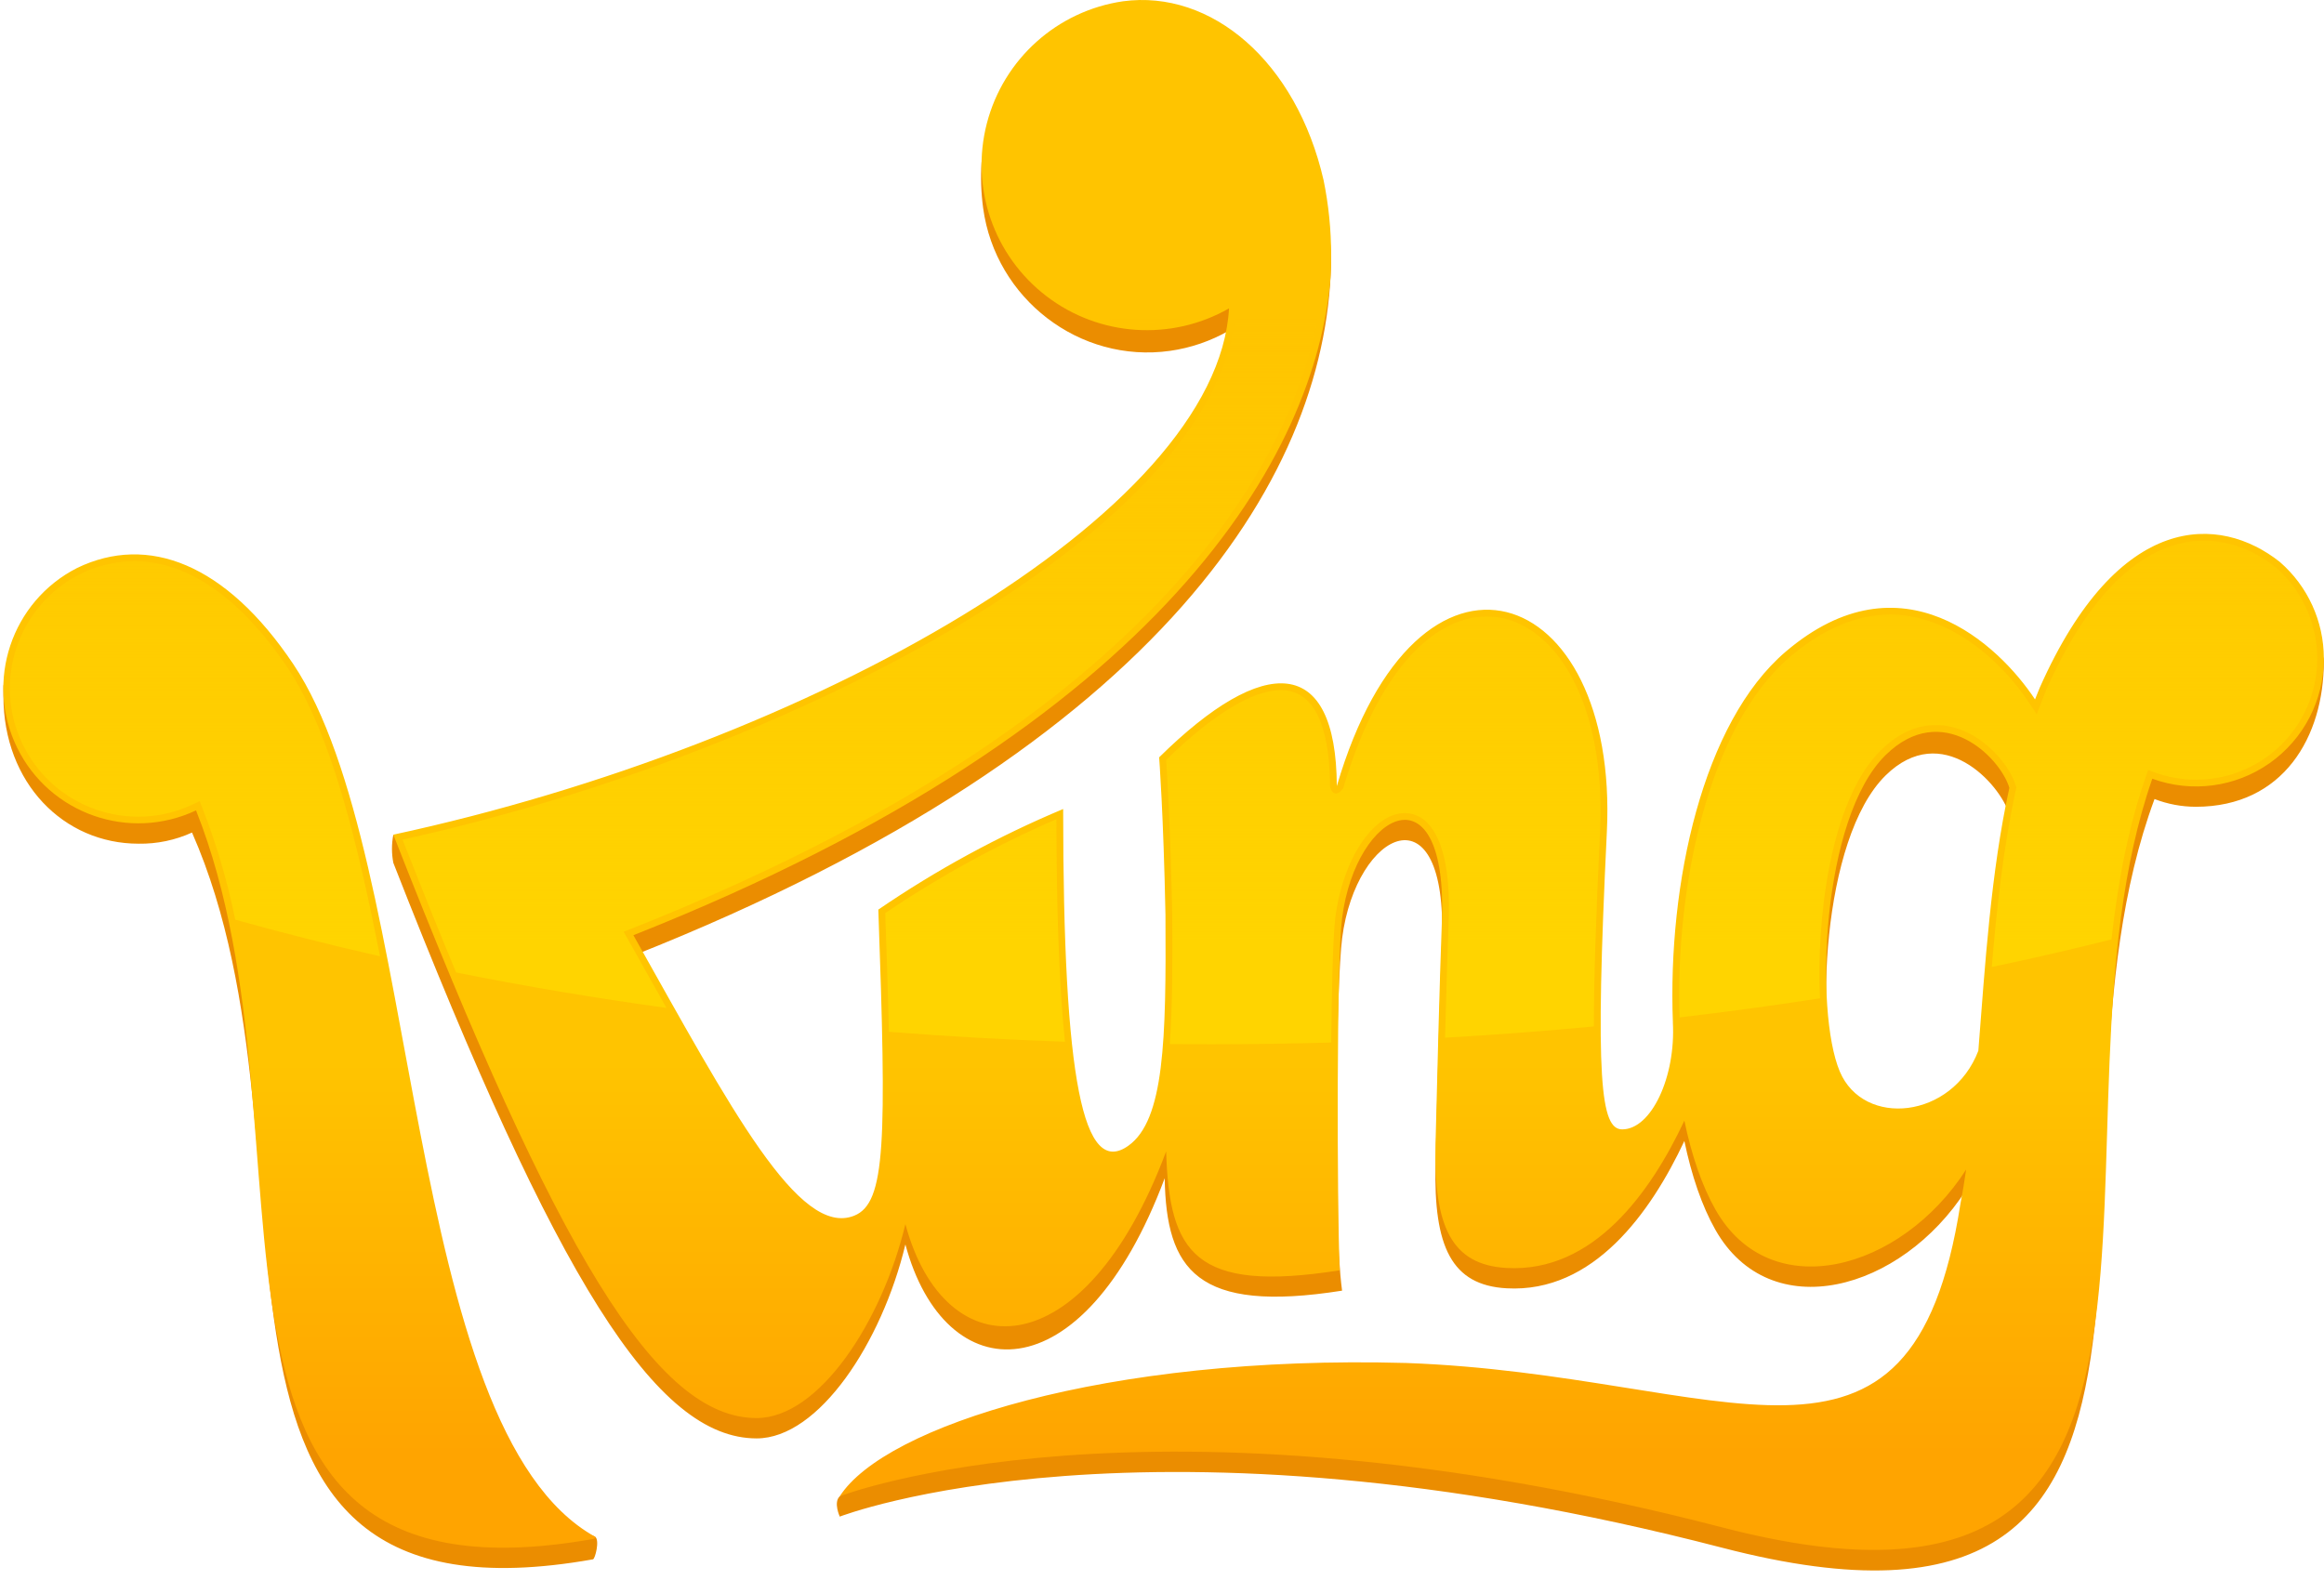
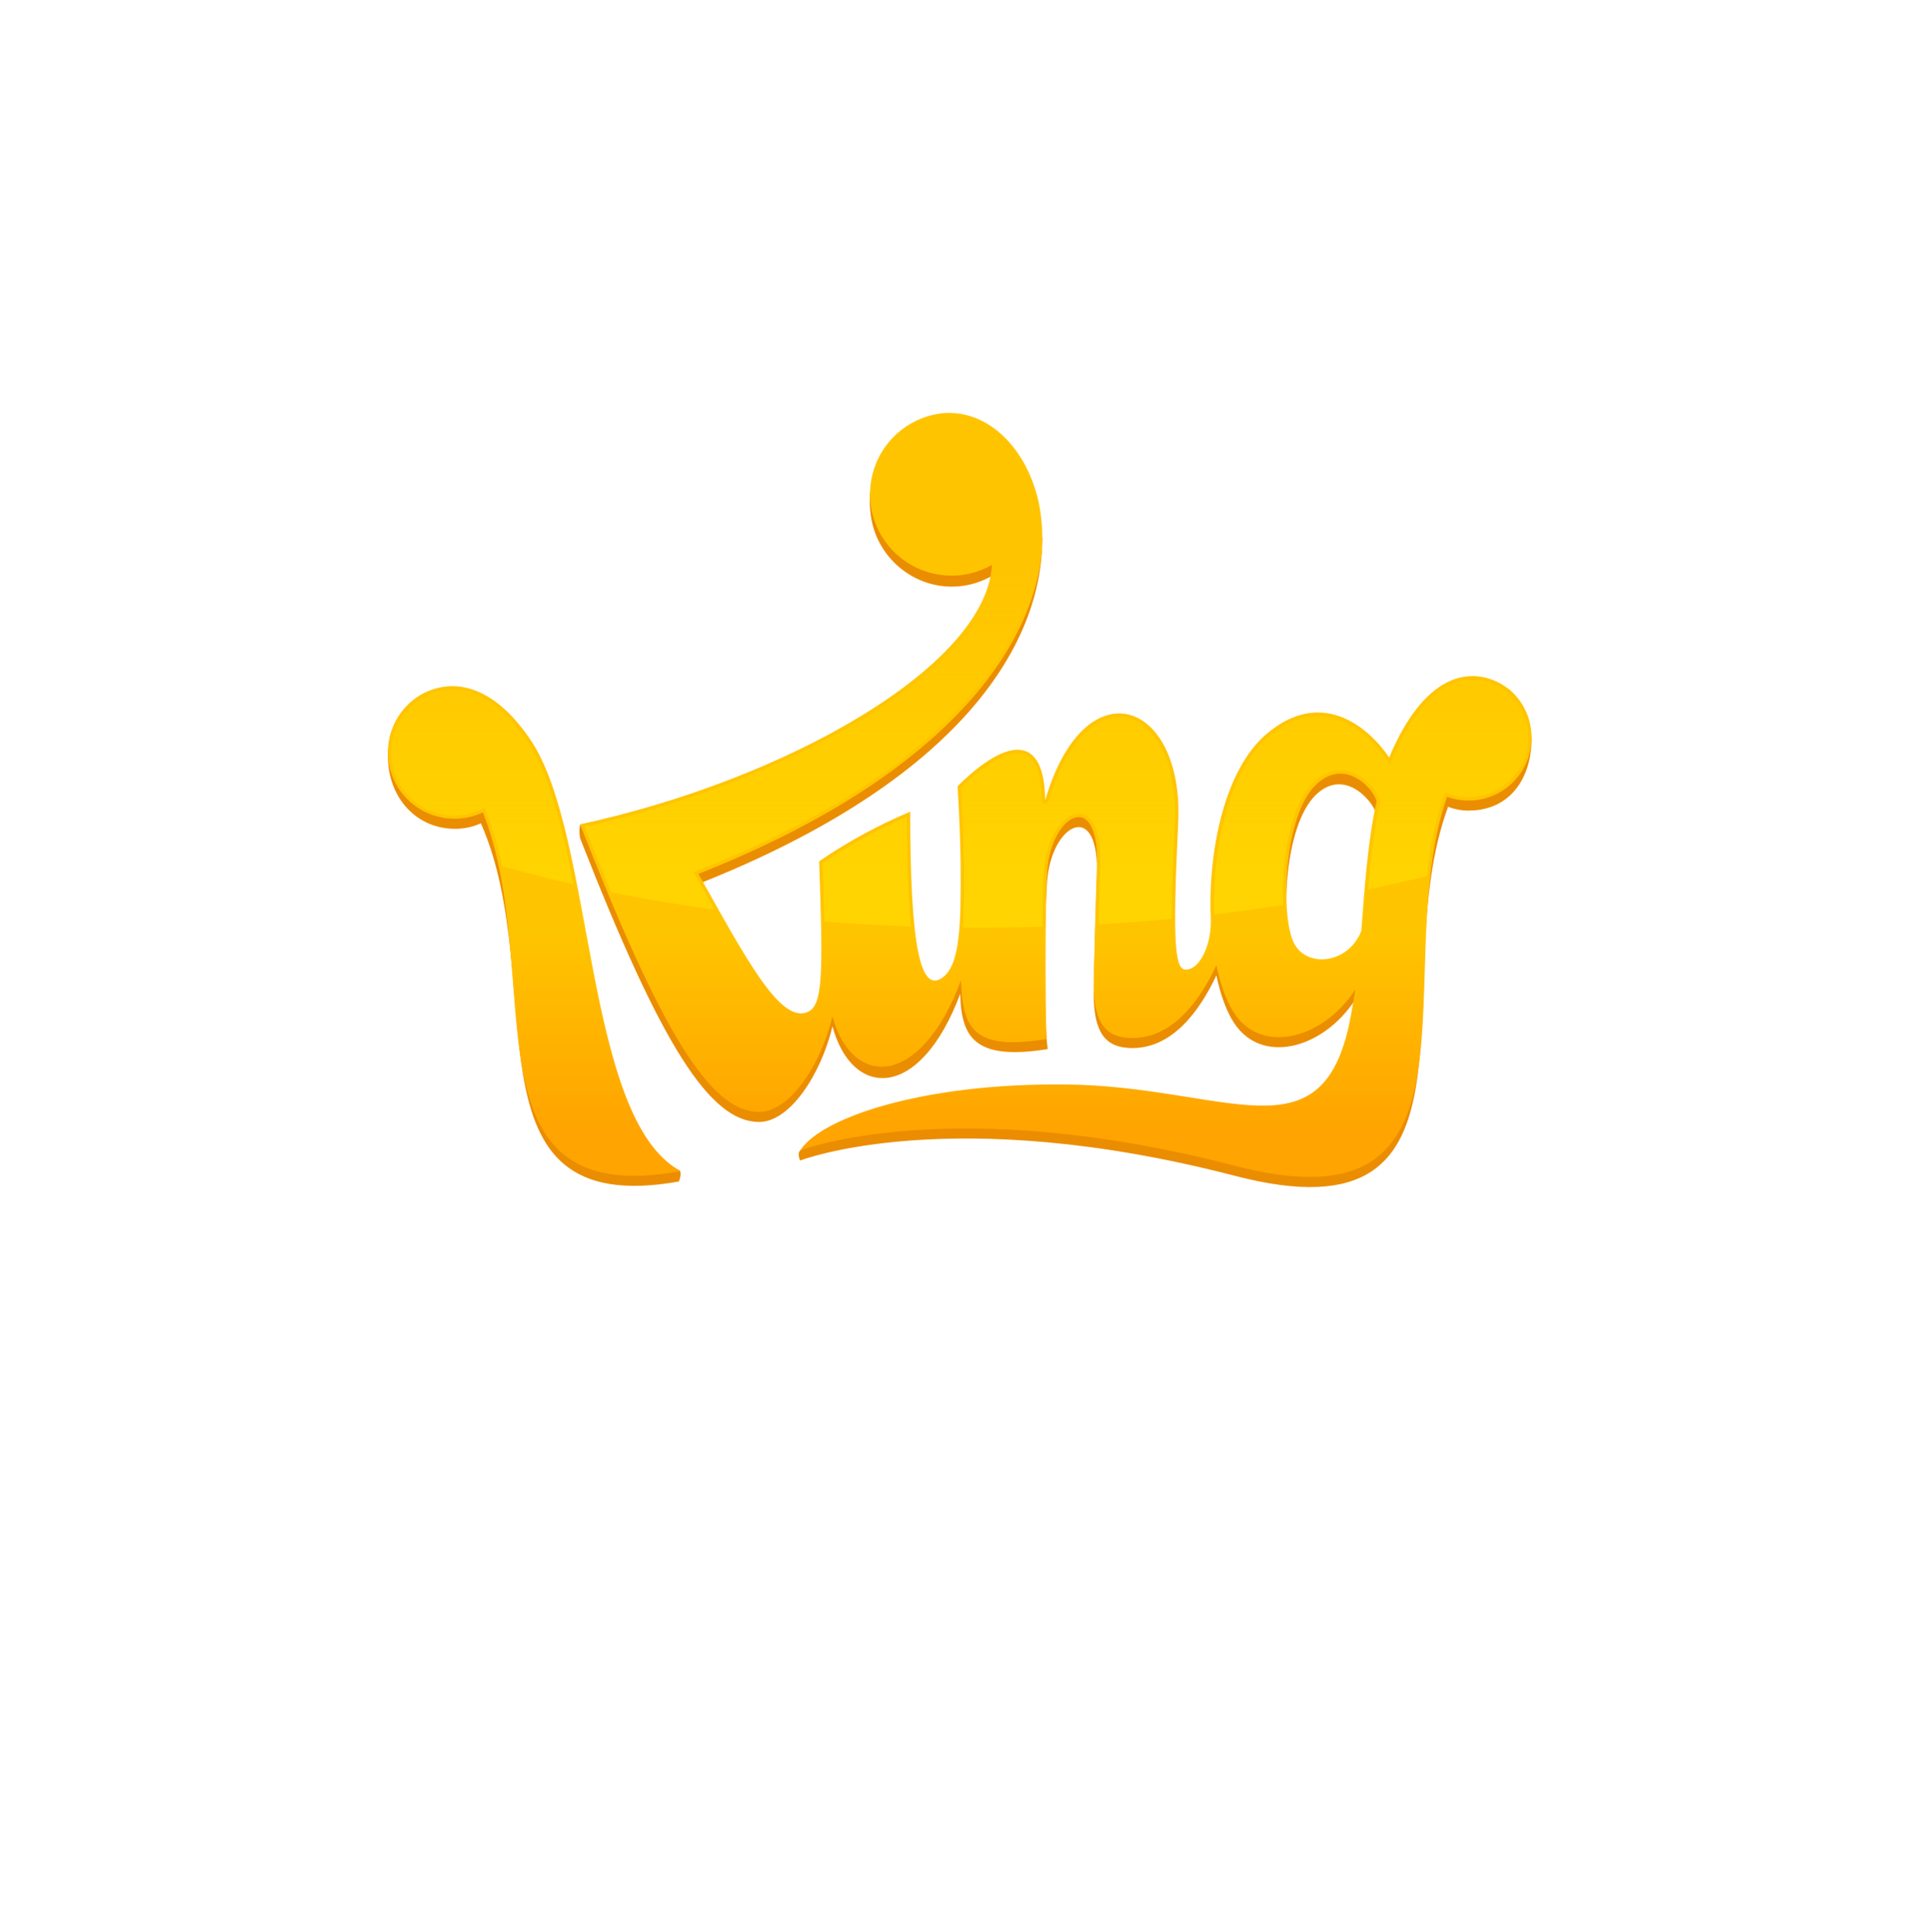
- <svg xmlns="http://www.w3.org/2000/svg" width="200px" height="136px" viewBox="0 0 200 136" version="1.1">
+ <svg xmlns="http://www.w3.org/2000/svg" width="145px" height="145px" viewBox="0 0 145 145" version="1.1">
  <defs>
    <linearGradient x1="50.001%" y1="68.364%" x2="50.001%" y2="93.464%" id="linearGradient-1">
      <stop stop-color="#FFC400" offset="0%" />
      <stop stop-color="#FFA400" offset="100%" />
    </linearGradient>
    <linearGradient x1="50.004%" y1="29.642%" x2="50.004%" y2="90.102%" id="linearGradient-2">
      <stop stop-color="#FFD400" stop-opacity="0" offset="0%" />
      <stop stop-color="#FFD400" offset="100%" />
    </linearGradient>
  </defs>
-   <g id="Page-1" stroke="none" stroke-width="1" fill="none" fill-rule="evenodd">
-     <g id="king_portfolio" fill-rule="nonzero">
-       <path d="M48.594,132.119 C49.03,132.519 50.752,131.945 51.219,132.279 C51.63,132.576 51.212,134.19 51.032,134.221 C12.536,141.039 28.848,99.654 16.525,71.662 C15.081,72.319 13.509,72.647 11.923,72.622 C5.499,72.621 0.292,67.423 0.292,59.903 C0.292,59.346 0.294,59.03 0.294,59.03 C0.349,58.635 0.539,58.568 0.633,58.188 C1.452,54.919 3.645,52.163 6.647,50.632 C12.713,47.71 19.424,50.228 25.252,58.933 C35.792,74.677 34.701,119.382 48.594,132.118 L48.594,132.119 Z M199.816,56.486 C199.834,56.588 199.986,56.381 199.986,56.934 C199.986,63.389 196.524,69.444 188.963,69.444 C187.749,69.441 186.547,69.216 185.415,68.779 C174.11,99.29 194.433,145.234 148.211,133.223 C98.573,120.323 72.27,130.543 72.27,130.543 C72.27,130.543 71.703,129.319 72.27,128.793 C72.83,128.274 74.857,127.923 75.629,127.415 C82.967,122.583 99.654,118.479 120.994,119.068 C148.604,120.059 164.503,132.327 168.704,105.418 C168.889,104.444 169.055,103.445 169.203,102.422 C163.614,111.13 152.353,114.217 147.618,105.845 C146.466,103.811 145.573,101.188 144.954,98.211 C142.068,104.362 137.132,111.309 129.659,110.892 C124.918,110.629 123.366,107.317 123.539,100.21 C123.66,95.251 123.901,85.82 124.087,81.045 C124.611,67.651 116.712,71.399 115.501,80.757 C115.016,84.507 114.641,104.687 115.497,111.094 C102.952,113.078 100.373,109.276 100.231,101.42 C93.149,120.324 81.301,119.702 77.917,107.117 C75.895,115.549 70.468,123.812 65.113,123.812 C56.467,123.812 47.934,110.262 33.85,74.272 C33.694,73.47 33.694,72.646 33.85,71.845 C33.879,71.696 34.621,73.427 34.77,73.394 C70.306,65.516 104.776,46.038 105.767,28.457 C104.2,29.356 102.475,29.948 100.686,30.201 C92.899,31.295 85.673,25.711 84.609,17.921 C84.431,16.611 84.384,15.286 84.47,13.966 C84.496,13.673 84.63,13.783 84.63,13.783 C85.582,7.604 90.453,2.768 96.638,1.861 C104.257,0.832 111.562,7.05 113.906,17.263 C114.244,18.803 114.461,20.366 114.557,21.939 C114.557,40.325 100.402,64.062 54.51,82.249 C62.92,97.212 68.759,108.3 73.512,106.391 C76.251,105.29 76.941,100.065 76.234,80.09 L90.387,72.029 C89.002,95.134 93.238,103.12 97.102,100.371 C100.199,98.169 102.009,91.305 101.941,80.499 C101.772,71.828 101.139,67.056 101.139,67.056 C110.2,58.121 114.566,58.91 114.623,70.172 C121.559,46.51 138.701,51.835 137.655,73.341 C136.612,94.836 137.761,98.962 139.605,98.962 C142.106,98.962 145.564,94.458 145.308,89.748 C144.849,77.797 146.529,63.931 153.678,57.839 C163.678,49.32 172.017,57.24 175.131,61.951 C175.26,61.61 175.402,61.277 175.539,60.941 C182.328,45.655 191.049,46.034 196.198,50.118 C198.095,51.766 199.372,54.013 199.816,56.486 L199.816,56.486 Z M172.922,70.107 C172.119,67.44 167.13,61.973 162.276,66.743 C156.748,72.174 156.145,88.801 158.328,93.977 C160.375,98.832 168.007,98.072 170.252,92.194 C170.837,84.784 171.324,77.428 172.922,70.108 L172.922,70.107 Z" id="Extrude" fill="#EB8D00" />
-       <path d="M51.219,132.28 C51.246,132.365 51.212,132.439 51.032,132.471 C12.536,139.288 28.136,98.109 16.871,69.755 C11.126,72.466 4.268,70.062 1.474,64.357 C-1.321,58.652 0.983,51.76 6.647,48.883 C12.713,45.96 19.424,48.478 25.252,57.183 C36.414,73.859 34.532,123.016 51.219,132.279 L51.219,132.28 Z M199.986,56.672 C199.995,60.265 198.247,63.636 195.305,65.7 C192.364,67.764 188.599,68.26 185.223,67.03 C174.798,96.977 194.433,143.484 148.211,131.472 C98.574,118.573 72.27,128.792 72.27,128.792 C76.113,122.779 95.138,116.605 120.994,117.319 C148.604,118.308 164.504,130.577 168.704,103.669 C168.89,102.695 169.056,101.696 169.203,100.671 C163.614,109.381 152.353,112.467 147.618,104.096 C146.466,102.061 145.574,99.439 144.954,96.461 C142.068,102.613 137.132,109.56 129.66,109.142 C124.918,108.879 123.366,105.568 123.539,98.46 C123.66,93.502 123.901,84.07 124.087,79.297 C124.612,65.901 116.712,69.65 115.501,79.008 C115.016,82.756 115.057,103.247 115.288,109.343 C102.744,111.327 100.631,107.806 100.356,99.111 C93.274,118.014 81.302,117.951 77.917,105.368 C75.896,113.799 70.469,122.061 65.113,122.061 C56.467,122.061 47.934,107.836 33.85,71.845 C69.709,64.106 104.768,44.276 105.768,26.543 C100.8,29.385 94.613,28.974 90.064,25.499 C85.516,22.025 83.491,16.164 84.926,10.623 C86.361,5.083 90.976,0.941 96.638,0.111 C104.257,-0.918 111.563,5.299 113.907,15.514 C114.338,17.628 114.556,19.781 114.557,21.939 C114.557,22.606 114.538,23.273 114.497,23.939 C113.266,38.917 100.403,62.311 54.51,80.5 C62.92,95.462 68.759,106.549 73.512,104.642 C76.251,103.541 76.294,98.27 75.588,78.295 C80.583,74.878 85.912,71.977 91.494,69.637 C91.494,93.087 93.238,101.37 97.102,98.622 C100.199,96.42 100.366,89.556 100.298,78.75 C100.129,70.078 99.754,65.188 99.754,65.188 C108.814,56.253 114.987,56.4 115.045,67.662 C121.98,44 139.329,50.086 138.284,71.593 C137.24,93.087 137.761,97.212 139.605,97.212 C142.106,97.212 144.221,92.708 143.964,87.999 L143.967,87.999 C143.508,76.048 146.529,62.182 153.679,56.089 C163.678,47.57 172.016,55.491 175.131,60.202 C175.26,59.861 175.402,59.527 175.539,59.191 C182.327,43.905 191.048,44.285 196.198,48.369 C198.604,50.456 199.986,53.486 199.986,56.672 L199.986,56.672 Z M172.922,67.812 C172.119,65.144 167.13,60.223 162.276,64.992 C156.748,70.424 156.145,87.051 158.328,92.227 C160.376,97.082 168.007,96.322 170.253,90.445 C170.837,83.035 171.324,75.132 172.922,67.812 L172.922,67.812 Z" id="Base" fill="url(#linearGradient-1)" />
-       <path d="M144.537,87.576 C144.184,76.394 146.974,62.569 154.057,56.533 C156.887,54.123 159.782,52.9 162.664,52.9 C167.783,52.9 172.209,56.838 174.645,60.523 L175.274,61.476 L176.079,59.412 C180.804,48.774 186.085,46.538 189.681,46.538 C192.384,46.538 194.519,47.782 195.836,48.825 C199.626,52.124 200.524,57.657 197.972,61.985 C195.419,66.313 190.141,68.203 185.421,66.481 L184.866,66.28 L184.672,66.837 C183.29,70.808 182.32,75.4 181.709,80.862 C178.36,81.705 174.9,82.501 171.409,83.233 C171.831,78.251 172.39,72.984 173.492,67.936 L173.524,67.788 L173.48,67.643 C172.837,65.505 170.016,62.41 166.599,62.41 C164.922,62.41 163.331,63.139 161.868,64.576 C157.412,68.955 156.301,79.53 156.627,85.93 C152.687,86.545 148.626,87.098 144.537,87.576 L144.537,87.576 Z M55.486,83.43 L53.675,80.203 L54.295,79.957 C105.619,59.617 113.087,33.972 113.915,23.904 C114.084,21.137 113.89,18.36 113.339,15.644 C111.271,6.635 105.22,0.583 98.282,0.583 C97.761,0.583 97.24,0.618 96.723,0.688 C89.648,1.725 84.572,8.046 85.088,15.178 C85.604,22.311 91.536,27.836 98.687,27.844 C99.328,27.844 99.969,27.799 100.605,27.71 C102.321,27.467 103.975,26.899 105.478,26.035 L106.41,25.503 L106.35,26.575 C105.29,45.345 68.438,64.823 34.642,72.269 C36.261,76.395 37.809,80.237 39.251,83.704 C45.141,84.886 51.224,85.912 57.353,86.755 C56.745,85.676 56.123,84.568 55.485,83.43 L55.486,83.43 Z M24.767,57.507 C20.736,51.485 16.167,48.302 11.555,48.302 C9.944,48.314 8.357,48.69 6.912,49.403 C1.516,52.127 -0.685,58.684 1.974,64.112 C4.632,69.54 11.162,71.821 16.622,69.228 L17.184,68.963 L17.413,69.54 C18.63,72.66 19.577,75.879 20.245,79.161 C24.306,80.299 28.491,81.359 32.703,82.312 C30.806,72.674 28.512,63.102 24.767,57.508 L24.767,57.507 Z M90.911,70.511 C85.762,72.742 80.831,75.448 76.183,78.593 C76.305,82.072 76.426,85.685 76.494,88.812 C81.521,89.206 86.612,89.494 91.648,89.67 C91.169,85.092 90.928,78.806 90.911,70.511 Z M114.565,89.735 C114.603,85.653 114.696,80.679 114.923,78.933 C115.572,73.917 118.198,69.987 120.901,69.987 C121.654,69.995 122.369,70.317 122.874,70.874 C124.209,72.264 124.831,75.183 124.669,79.319 C124.584,81.494 124.48,84.857 124.358,89.32 C128.584,89.081 132.888,88.756 137.169,88.352 C137.162,84.532 137.331,79.171 137.7,71.564 C138.035,64.676 136.442,58.852 133.329,55.583 C131.76,53.936 129.906,53.066 127.966,53.066 C122.934,53.066 118.312,58.584 115.603,67.826 C115.603,67.826 115.282,68.364 114.905,68.294 C114.529,68.222 114.461,67.665 114.461,67.665 C114.442,63.896 113.694,59.402 110.237,59.402 C107.799,59.402 104.385,61.48 100.354,65.416 C100.434,66.562 100.736,71.282 100.881,78.747 C100.905,82.618 100.908,86.649 100.67,89.869 C101.836,89.881 103.005,89.887 104.176,89.887 C107.555,89.887 111.048,89.836 114.564,89.735 L114.565,89.735 Z" id="HappyShine" fill="url(#linearGradient-2)" />
+   <g id="Artboard" stroke="none" stroke-width="1" fill="none" fill-rule="evenodd">
+     <g id="logo-template" transform="translate(-2, 0)" fill-rule="nonzero">
+       <g id="kingLogoRebrand" transform="translate(31, 31)">
+         <path d="M20.895,56.811 C21.083,56.983 21.823,56.736 22.024,56.88 C22.201,57.008 22.021,57.701 21.944,57.715 C5.391,60.647 12.405,42.851 7.106,30.815 C6.485,31.097 5.809,31.238 5.127,31.227 C2.364,31.227 0.125,28.992 0.125,25.758 C0.125,25.519 0.126,25.383 0.126,25.383 C0.15,25.213 0.232,25.184 0.272,25.021 C0.624,23.615 1.567,22.43 2.858,21.772 C5.467,20.515 8.352,21.598 10.858,25.341 C15.39,32.111 14.922,51.334 20.895,56.811 L20.895,56.811 Z M85.921,24.289 C85.929,24.333 85.994,24.244 85.994,24.482 C85.994,27.257 84.506,29.861 81.254,29.861 C80.732,29.86 80.215,29.763 79.729,29.575 C74.867,42.695 83.606,62.45 63.731,57.286 C42.386,51.739 31.076,56.134 31.076,56.134 C31.076,56.134 30.832,55.607 31.076,55.381 C31.317,55.158 32.189,55.007 32.52,54.788 C35.676,52.71 42.851,50.946 52.027,51.199 C63.9,51.625 70.737,56.9 72.543,45.33 C72.622,44.911 72.694,44.481 72.757,44.041 C70.354,47.786 65.512,49.114 63.476,45.513 C62.98,44.639 62.597,43.511 62.33,42.231 C61.089,44.876 58.967,47.863 55.754,47.684 C53.715,47.571 53.047,46.147 53.122,43.09 C53.174,40.958 53.278,36.902 53.357,34.85 C53.583,29.09 50.186,30.702 49.665,34.726 C49.457,36.338 49.295,45.015 49.663,47.77 C44.269,48.624 43.16,46.988 43.099,43.611 C40.054,51.739 34.96,51.472 33.504,46.06 C32.635,49.686 30.301,53.239 27.999,53.239 C24.281,53.239 20.612,47.413 14.555,31.937 C14.488,31.592 14.488,31.238 14.555,30.893 C14.568,30.829 14.887,31.574 14.951,31.559 C30.232,28.172 45.054,19.796 45.48,12.236 C44.806,12.623 44.064,12.878 43.295,12.987 C39.947,13.457 36.839,11.056 36.382,7.706 C36.305,7.143 36.285,6.573 36.322,6.005 C36.333,5.88 36.391,5.926 36.391,5.926 C36.8,3.27 38.895,1.19 41.554,0.8 C44.83,0.358 47.972,3.031 48.98,7.423 C49.125,8.085 49.218,8.757 49.259,9.434 C49.259,17.34 43.173,27.547 23.439,35.367 C27.056,41.801 29.566,46.569 31.61,45.748 C32.788,45.275 33.085,43.028 32.781,34.438 L38.866,30.972 C38.271,40.908 40.093,44.342 41.754,43.16 C43.085,42.212 43.864,39.261 43.835,34.615 C43.762,30.886 43.49,28.834 43.49,28.834 C47.386,24.992 49.263,25.332 49.288,30.174 C52.27,20 59.641,22.289 59.192,31.537 C58.743,40.78 59.237,42.554 60.03,42.554 C61.106,42.554 62.593,40.617 62.483,38.592 C62.285,33.453 63.008,27.491 66.082,24.871 C70.381,21.208 73.967,24.613 75.306,26.639 C75.362,26.492 75.423,26.349 75.482,26.205 C78.401,19.632 82.151,19.795 84.365,21.551 C85.181,22.259 85.73,23.225 85.921,24.289 L85.921,24.289 Z M74.356,30.146 C74.011,28.999 71.866,26.648 69.779,28.699 C67.402,31.035 67.142,38.184 68.081,40.41 C68.961,42.498 72.243,42.171 73.209,39.644 C73.46,36.457 73.669,33.294 74.356,30.146 L74.356,30.146 Z" id="Extrude" fill="#EB8D00" />
+         <path d="M22.024,56.88 C22.036,56.917 22.021,56.949 21.944,56.962 C5.391,59.894 12.098,42.187 7.255,29.994 C4.784,31.16 1.835,30.127 0.634,27.673 C-0.568,25.22 0.423,22.257 2.858,21.02 C5.467,19.763 8.352,20.845 10.858,24.589 C15.658,31.759 14.849,52.897 22.024,56.88 L22.024,56.88 Z M85.994,24.369 C85.998,25.914 85.246,27.364 83.981,28.251 C82.716,29.138 81.098,29.352 79.646,28.823 C75.163,41.7 83.606,61.698 63.731,56.533 C42.387,50.987 31.076,55.381 31.076,55.381 C32.729,52.795 40.909,50.14 52.027,50.447 C63.9,50.873 70.737,56.148 72.543,44.577 C72.623,44.159 72.694,43.729 72.757,43.288 C70.354,47.034 65.512,48.361 63.476,44.761 C62.981,43.886 62.597,42.759 62.33,41.478 C61.089,44.123 58.967,47.111 55.754,46.931 C53.715,46.818 53.048,45.394 53.122,42.338 C53.174,40.206 53.278,36.15 53.358,34.097 C53.583,28.338 50.186,29.95 49.665,33.973 C49.457,35.585 49.475,44.396 49.574,47.018 C44.18,47.871 43.271,46.357 43.153,42.618 C40.108,50.746 34.96,50.719 33.505,45.308 C32.635,48.934 30.301,52.486 27.999,52.486 C24.281,52.486 20.612,46.369 14.556,30.893 C29.975,27.566 45.05,19.039 45.48,11.413 C43.344,12.635 40.683,12.459 38.728,10.965 C36.772,9.471 35.901,6.951 36.518,4.568 C37.135,2.186 39.119,0.405 41.555,0.048 C44.831,-0.395 47.972,2.279 48.98,6.671 C49.165,7.58 49.259,8.506 49.259,9.434 C49.26,9.721 49.251,10.007 49.234,10.294 C48.704,16.734 43.173,26.794 23.439,34.615 C27.056,41.049 29.566,45.816 31.61,44.996 C32.788,44.523 32.807,42.256 32.503,33.667 C34.651,32.197 36.942,30.95 39.342,29.944 C39.342,40.028 40.093,43.589 41.754,42.408 C43.085,41.46 43.157,38.509 43.128,33.863 C43.056,30.134 42.894,28.031 42.894,28.031 C46.79,24.189 49.444,24.252 49.469,29.095 C52.452,18.92 59.912,21.537 59.462,30.785 C59.013,40.028 59.237,41.801 60.03,41.801 C61.106,41.801 62.015,39.864 61.905,37.839 L61.906,37.839 C61.709,32.701 63.007,26.738 66.082,24.118 C70.381,20.455 73.967,23.861 75.306,25.887 C75.362,25.74 75.423,25.597 75.482,25.452 C78.401,18.879 82.151,19.042 84.365,20.798 C85.4,21.696 85.994,22.999 85.994,24.369 L85.994,24.369 Z M74.357,29.159 C74.011,28.012 71.866,25.896 69.779,27.947 C67.402,30.282 67.142,37.432 68.081,39.658 C68.961,41.745 72.243,41.418 73.209,38.891 C73.46,35.705 73.67,32.307 74.357,29.159 L74.357,29.159 Z" id="Base" fill="url(#linearGradient-1)" />
+         <path d="M62.151,37.658 C61.999,32.849 63.199,26.905 66.245,24.309 C67.461,23.273 68.706,22.747 69.945,22.747 C72.146,22.747 74.05,24.44 75.097,26.025 L75.368,26.434 L75.714,25.547 C77.746,20.973 80.016,20.012 81.563,20.012 C82.725,20.012 83.643,20.546 84.209,20.995 C85.839,22.413 86.226,24.792 85.128,26.653 C84.03,28.515 81.761,29.327 79.731,28.587 L79.492,28.5 L79.409,28.74 C78.815,30.448 78.397,32.422 78.135,34.771 C76.695,35.133 75.207,35.475 73.706,35.79 C73.887,33.648 74.128,31.383 74.601,29.212 L74.615,29.149 L74.596,29.087 C74.32,28.167 73.107,26.836 71.637,26.836 C70.916,26.836 70.232,27.15 69.603,27.768 C67.687,29.651 67.21,34.198 67.349,36.95 C65.655,37.215 63.909,37.452 62.151,37.658 L62.151,37.658 Z M23.859,35.875 L23.08,34.488 L23.347,34.382 C45.416,25.635 48.628,14.608 48.984,10.279 C49.056,9.089 48.973,7.895 48.736,6.727 C47.847,2.853 45.245,0.251 42.261,0.251 C42.037,0.251 41.813,0.266 41.591,0.296 C38.549,0.742 36.366,3.46 36.588,6.527 C36.81,9.594 39.361,11.969 42.435,11.973 C42.711,11.973 42.987,11.953 43.26,11.915 C43.998,11.811 44.709,11.566 45.356,11.195 L45.756,10.966 L45.73,11.427 C45.275,19.499 29.428,27.874 14.896,31.076 C15.592,32.85 16.258,34.502 16.878,35.993 C19.411,36.501 22.026,36.942 24.662,37.305 C24.4,36.841 24.133,36.364 23.859,35.875 L23.859,35.875 Z M10.65,24.728 C8.916,22.139 6.952,20.77 4.969,20.77 C4.276,20.775 3.593,20.937 2.972,21.243 C0.652,22.414 -0.295,25.234 0.849,27.568 C1.992,29.902 4.8,30.883 7.148,29.768 L7.389,29.654 L7.488,29.902 C8.011,31.244 8.418,32.628 8.705,34.039 C10.452,34.529 12.251,34.984 14.062,35.394 C13.247,31.25 12.26,27.134 10.65,24.728 L10.65,24.728 Z M39.092,30.32 C36.878,31.279 34.757,32.443 32.758,33.795 C32.811,35.291 32.863,36.844 32.893,38.189 C35.054,38.359 37.243,38.482 39.409,38.558 C39.203,36.589 39.099,33.887 39.092,30.32 L39.092,30.32 Z M49.263,38.586 C49.279,36.831 49.319,34.692 49.417,33.941 C49.696,31.784 50.825,30.094 51.988,30.094 C52.311,30.098 52.618,30.236 52.836,30.476 C53.41,31.073 53.677,32.329 53.607,34.107 C53.571,35.042 53.526,36.488 53.474,38.408 C55.291,38.305 57.142,38.165 58.983,37.991 C58.979,36.349 59.052,34.044 59.211,30.773 C59.355,27.81 58.67,25.306 57.332,23.901 C56.657,23.192 55.86,22.818 55.026,22.818 C52.862,22.818 50.874,25.191 49.709,29.165 C49.709,29.165 49.571,29.397 49.409,29.366 C49.248,29.335 49.218,29.096 49.218,29.096 C49.21,27.475 48.888,25.543 47.402,25.543 C46.353,25.543 44.885,26.436 43.152,28.129 C43.187,28.622 43.316,30.651 43.379,33.861 C43.389,35.526 43.39,37.259 43.288,38.644 C43.789,38.649 44.292,38.651 44.796,38.652 C46.249,38.652 47.751,38.63 49.263,38.586 L49.263,38.586 Z" id="HappyShine" fill="url(#linearGradient-2)" />
+       </g>
    </g>
  </g>
</svg>
